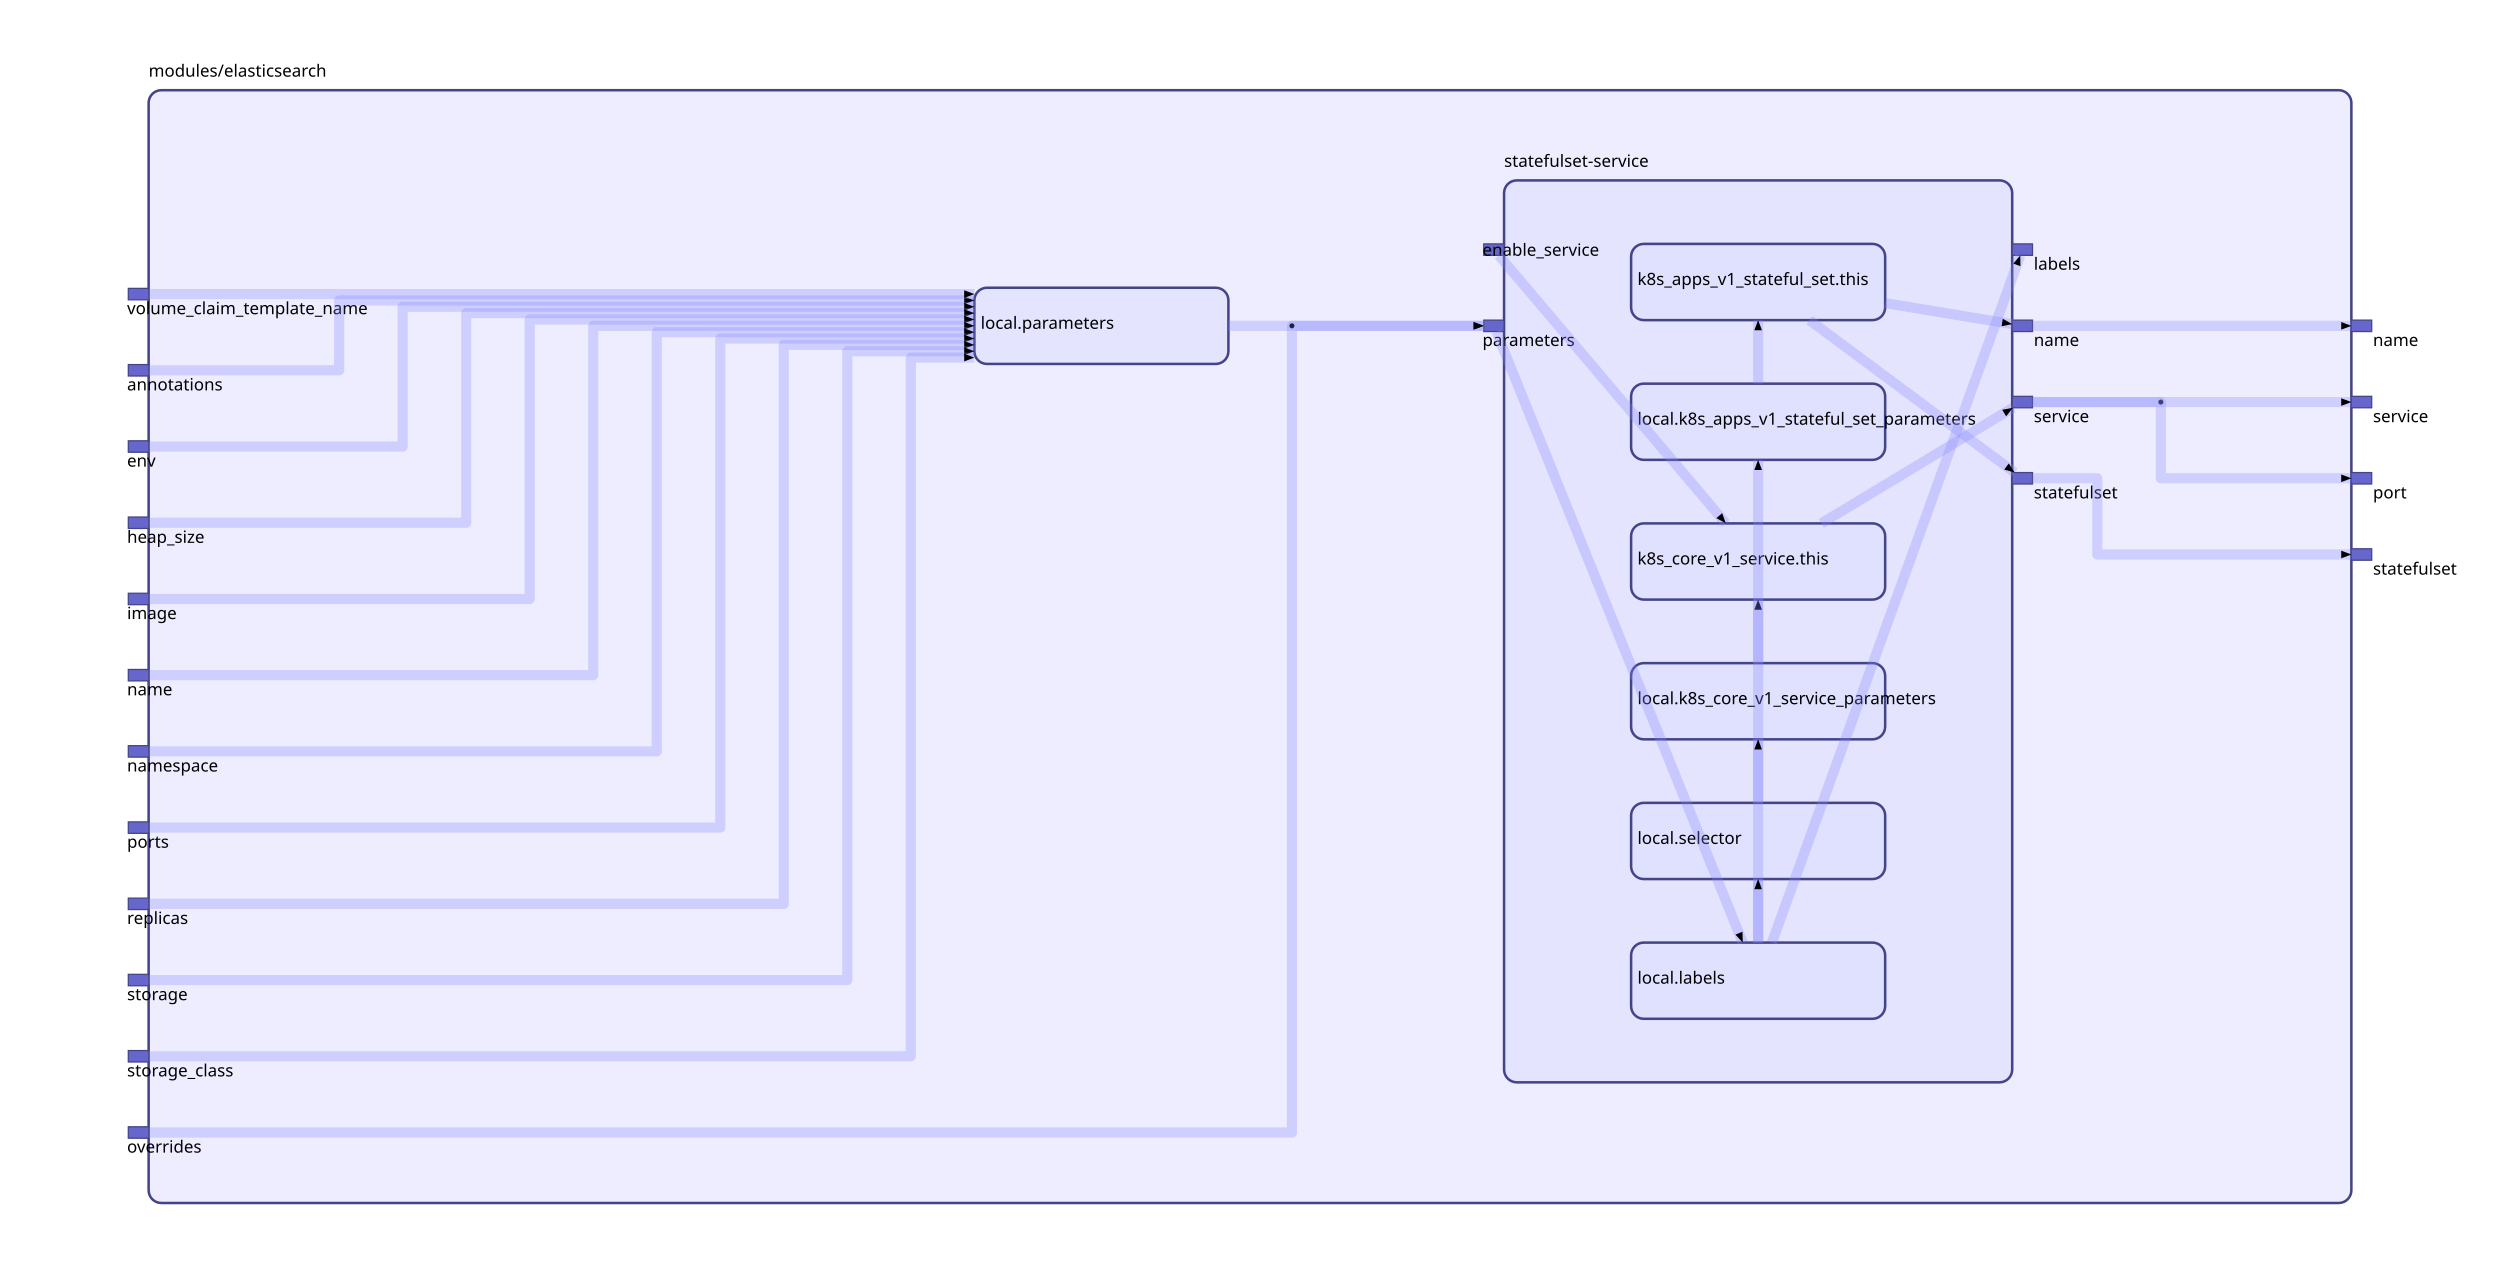
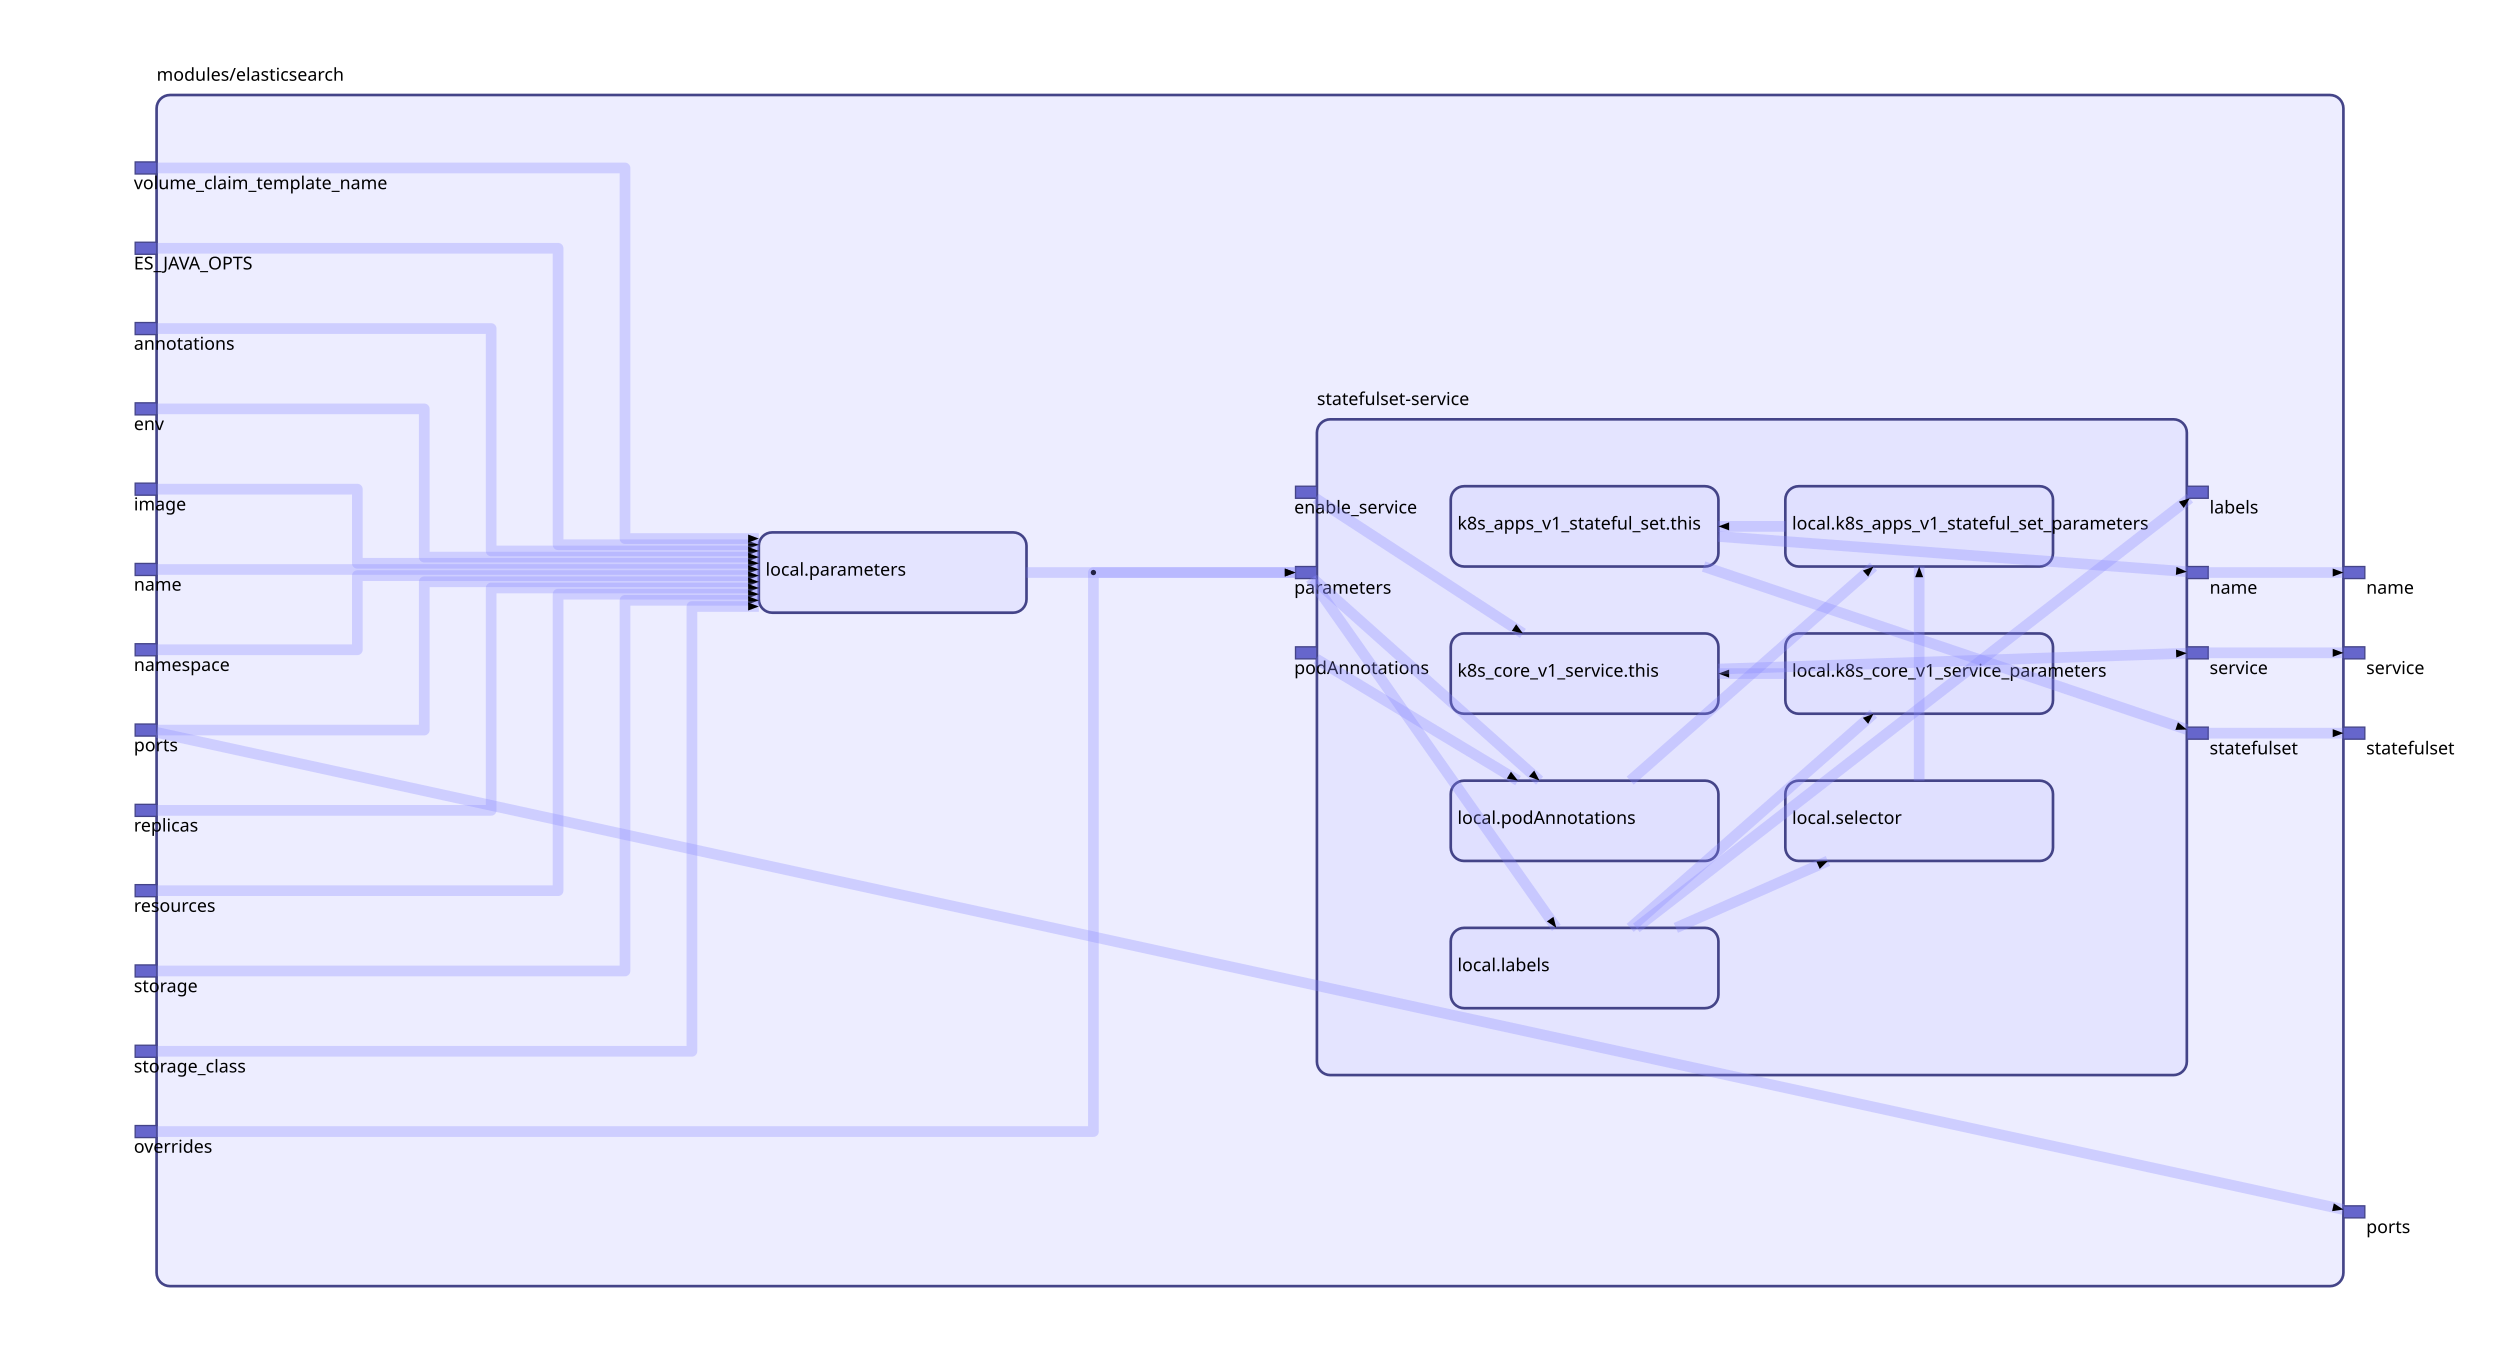
- <svg xmlns="http://www.w3.org/2000/svg" id="sprotty_1" class="sprotty-graph sprotty" tabindex="1002" viewBox="0 0 1968 997">
+ <svg xmlns="http://www.w3.org/2000/svg" id="sprotty_1" class="sprotty-graph sprotty" tabindex="1002" viewBox="0 0 1868 1011">
  <style>
.elknode {
    stroke: #448;
    stroke-width: 2;
    fill: #ddf;
    fill-opacity: 0.5;
}

.elkport {
    stroke: #448;
    stroke-width: 1;
    fill: #66c;
}

.elkedge {
    fill: none;
    stroke: #88f;
    stroke-width: 8;
    stroke-opacity: 0.3;
    pointer-events: stroke;
    stroke-linejoin: round;
}

.elkedge:hover {
    stroke: #448;
    stroke-width: 8;
    stroke-opacity: 1;
    stroke-dasharray: 16px;
    stroke-dashoffset: 32px;
    animation: stroke 0.5s linear infinite;
}

@keyframes stroke {
    to {
        stroke-dashoffset: 0;
    }
}

.elkedge.arrow {
    fill: #336;
}

.elklabel {
    stroke-width: 0;
    stroke: #000;
    fill: #000;
    font-family: sans-serif;
    font-size: 10pt;
    dominant-baseline: hanging;
}

.elklabel:hover {
    font-size: 24pt;
}

.elkjunction {
    stroke: none;
    fill: #224;
}

.selected &gt; rect {
    stroke-width: 3;
}

.mouseover {
    stroke: #88f;
}
/*
 * Copyright (C) 2017 TypeFox and others.
 *
 * Licensed under the Apache License, Version 2.0 (the "License"); you may not use this file except in compliance with the License.
 * You may obtain a copy of the License at http://www.apache.org/licenses/LICENSE-2.0
 */

.sprotty {
    padding: 0px;
    font-family: "Helvetica Neue", Helvetica, Arial, sans-serif;
}

.sprotty-hidden {
    display: block;
    position: absolute;
    width: 0px;
    height: 0px;
}

.sprotty-popup {
    font-family: "Helvetica Neue", Helvetica, Arial, sans-serif;
    position: absolute;
    background: white;
    border-radius: 5px;
    border: 1px solid;
    max-width: 400px;
    min-width: 100px;
}

.sprotty-popup &gt; div {
    margin: 10px;
}

.sprotty-popup-closed {
    display: none;
}
</style>
  <g transform="scale(1) translate(0,0)">
    <g id="sprotty_3" transform="translate(117, 71)" opacity="1">
-       <rect class="elknode" x="0" y="0" rx="10" width="1734" height="876" />
-       <g id="sprotty_5" transform="translate(650, 155.5)" opacity="1">
+       <rect class="elknode" x="0" y="0" rx="10" width="1634" height="890" />
+       <g id="sprotty_5" transform="translate(450, 326.8077)" opacity="1">
        <rect class="elknode" x="0" y="0" rx="10" width="200" height="60" />
        <text id="sprotty_6" class="elklabel" transform="translate(5, 22) translate(0, 0)" opacity="1">local.parameters</text>
      </g>
-       <g id="sprotty_40" transform="translate(1067, 71)" opacity="1">
-         <rect class="elknode" x="0" y="0" rx="10" width="400" height="710" />
-         <g id="sprotty_42" transform="translate(100, 50)" opacity="1">
-           <rect class="elknode" x="0" y="0" rx="10" width="200" height="60" />
-           <text id="sprotty_43" class="elklabel" transform="translate(5, 22) translate(0, 0)" opacity="1">k8s_apps_v1_stateful_set.this</text>
-         </g>
-         <g id="sprotty_44" transform="translate(100, 160)" opacity="1">
-           <rect class="elknode" x="0" y="0" rx="10" width="200" height="60" />
-           <text id="sprotty_45" class="elklabel" transform="translate(5, 22) translate(0, 0)" opacity="1">local.k8s_apps_v1_stateful_set_parameters</text>
-         </g>
-         <g id="sprotty_47" transform="translate(100, 270)" opacity="1">
-           <rect class="elknode" x="0" y="0" rx="10" width="200" height="60" />
-           <text id="sprotty_48" class="elklabel" transform="translate(5, 22) translate(0, 0)" opacity="1">k8s_core_v1_service.this</text>
-         </g>
-         <g id="sprotty_49" transform="translate(100, 380)" opacity="1">
-           <rect class="elknode" x="0" y="0" rx="10" width="200" height="60" />
-           <text id="sprotty_50" class="elklabel" transform="translate(5, 22) translate(0, 0)" opacity="1">local.k8s_core_v1_service_parameters</text>
-         </g>
-         <g id="sprotty_55" transform="translate(100, 490)" opacity="1">
-           <rect class="elknode" x="0" y="0" rx="10" width="200" height="60" />
-           <text id="sprotty_56" class="elklabel" transform="translate(5, 22) translate(0, 0)" opacity="1">local.selector</text>
-         </g>
-         <g id="sprotty_58" transform="translate(100, 600)" opacity="1">
-           <rect class="elknode" x="0" y="0" rx="10" width="200" height="60" />
-           <text id="sprotty_59" class="elklabel" transform="translate(5, 22) translate(0, 0)" opacity="1">local.labels</text>
-         </g>
-         <g id="sprotty_52" transform="translate(-16, 50)" opacity="1">
-           <rect class="elkport" x="0" y="0" width="16" height="9" />
-           <text id="sprotty_53" class="elklabel" transform="translate(-1, -1) translate(0, 0)" opacity="1">enable_service</text>
-         </g>
-         <g id="sprotty_61" transform="translate(-16, 110)" opacity="1">
-           <rect class="elkport" x="0" y="0" width="16" height="9" />
-           <text id="sprotty_62" class="elklabel" transform="translate(-1, 10) translate(0, 0)" opacity="1">parameters</text>
-         </g>
-         <g id="sprotty_65" transform="translate(400, 50)" opacity="1">
-           <rect class="elkport" x="0" y="0" width="16" height="9" />
-           <text id="sprotty_66" class="elklabel" transform="translate(17, 10) translate(0, 0)" opacity="1">labels</text>
-         </g>
-         <g id="sprotty_68" transform="translate(400, 110)" opacity="1">
-           <rect class="elkport" x="0" y="0" width="16" height="9" />
-           <text id="sprotty_69" class="elklabel" transform="translate(17, 10) translate(0, 0)" opacity="1">name</text>
-         </g>
-         <g id="sprotty_71" transform="translate(400, 170)" opacity="1">
-           <rect class="elkport" x="0" y="0" width="16" height="9" />
-           <text id="sprotty_72" class="elklabel" transform="translate(17, 10) translate(0, 0)" opacity="1">service</text>
-         </g>
-         <g id="sprotty_74" transform="translate(400, 230)" opacity="1">
-           <rect class="elkport" x="0" y="0" width="16" height="9" />
-           <text id="sprotty_75" class="elklabel" transform="translate(17, 10) translate(0, 0)" opacity="1">statefulset</text>
-         </g>
-         <text id="sprotty_41" class="elklabel" transform="translate(0, -21) translate(0, 0)" opacity="1">statefulset-service</text>
-       </g>
-       <g id="sprotty_7" transform="translate(-16, 216)" opacity="1">
-         <rect class="elkport" x="0" y="0" width="16" height="9" />
-         <text id="sprotty_8" class="elklabel" transform="translate(-1, 10) translate(0, 0)" opacity="1">annotations</text>
-       </g>
-       <g id="sprotty_10" transform="translate(-16, 276)" opacity="1">
-         <rect class="elkport" x="0" y="0" width="16" height="9" />
-         <text id="sprotty_11" class="elklabel" transform="translate(-1, 10) translate(0, 0)" opacity="1">env</text>
-       </g>
-       <g id="sprotty_13" transform="translate(-16, 336)" opacity="1">
-         <rect class="elkport" x="0" y="0" width="16" height="9" />
-         <text id="sprotty_14" class="elklabel" transform="translate(-1, 10) translate(0, 0)" opacity="1">heap_size</text>
-       </g>
-       <g id="sprotty_16" transform="translate(-16, 396)" opacity="1">
+       <g id="sprotty_43" transform="translate(867, 242.3077)" opacity="1">
+         <rect class="elknode" x="0" y="0" rx="10" width="650" height="490" />
+         <g id="sprotty_45" transform="translate(100, 50)" opacity="1">
+           <rect class="elknode" x="0" y="0" rx="10" width="200" height="60" />
+           <text id="sprotty_46" class="elklabel" transform="translate(5, 22) translate(0, 0)" opacity="1">k8s_apps_v1_stateful_set.this</text>
+         </g>
+         <g id="sprotty_47" transform="translate(350, 50)" opacity="1">
+           <rect class="elknode" x="0" y="0" rx="10" width="200" height="60" />
+           <text id="sprotty_48" class="elklabel" transform="translate(5, 22) translate(0, 0)" opacity="1">local.k8s_apps_v1_stateful_set_parameters</text>
+         </g>
+         <g id="sprotty_50" transform="translate(100, 160)" opacity="1">
+           <rect class="elknode" x="0" y="0" rx="10" width="200" height="60" />
+           <text id="sprotty_51" class="elklabel" transform="translate(5, 22) translate(0, 0)" opacity="1">k8s_core_v1_service.this</text>
+         </g>
+         <g id="sprotty_52" transform="translate(350, 160)" opacity="1">
+           <rect class="elknode" x="0" y="0" rx="10" width="200" height="60" />
+           <text id="sprotty_53" class="elklabel" transform="translate(5, 22) translate(0, 0)" opacity="1">local.k8s_core_v1_service_parameters</text>
+         </g>
+         <g id="sprotty_58" transform="translate(100, 270)" opacity="1">
+           <rect class="elknode" x="0" y="0" rx="10" width="200" height="60" />
+           <text id="sprotty_59" class="elklabel" transform="translate(5, 22) translate(0, 0)" opacity="1">local.podAnnotations</text>
+         </g>
+         <g id="sprotty_61" transform="translate(350, 270)" opacity="1">
+           <rect class="elknode" x="0" y="0" rx="10" width="200" height="60" />
+           <text id="sprotty_62" class="elklabel" transform="translate(5, 22) translate(0, 0)" opacity="1">local.selector</text>
+         </g>
+         <g id="sprotty_64" transform="translate(100, 380)" opacity="1">
+           <rect class="elknode" x="0" y="0" rx="10" width="200" height="60" />
+           <text id="sprotty_65" class="elklabel" transform="translate(5, 22) translate(0, 0)" opacity="1">local.labels</text>
+         </g>
+         <g id="sprotty_55" transform="translate(-16, 50)" opacity="1">
+           <rect class="elkport" x="0" y="0" width="16" height="9" />
+           <text id="sprotty_56" class="elklabel" transform="translate(-1, 10) translate(0, 0)" opacity="1">enable_service</text>
+         </g>
+         <g id="sprotty_67" transform="translate(-16, 110)" opacity="1">
+           <rect class="elkport" x="0" y="0" width="16" height="9" />
+           <text id="sprotty_68" class="elklabel" transform="translate(-1, 10) translate(0, 0)" opacity="1">parameters</text>
+         </g>
+         <g id="sprotty_71" transform="translate(-16, 170)" opacity="1">
+           <rect class="elkport" x="0" y="0" width="16" height="9" />
+           <text id="sprotty_72" class="elklabel" transform="translate(-1, 10) translate(0, 0)" opacity="1">podAnnotations</text>
+         </g>
+         <g id="sprotty_75" transform="translate(650, 50)" opacity="1">
+           <rect class="elkport" x="0" y="0" width="16" height="9" />
+           <text id="sprotty_76" class="elklabel" transform="translate(17, 10) translate(0, 0)" opacity="1">labels</text>
+         </g>
+         <g id="sprotty_78" transform="translate(650, 110)" opacity="1">
+           <rect class="elkport" x="0" y="0" width="16" height="9" />
+           <text id="sprotty_79" class="elklabel" transform="translate(17, 10) translate(0, 0)" opacity="1">name</text>
+         </g>
+         <g id="sprotty_81" transform="translate(650, 170)" opacity="1">
+           <rect class="elkport" x="0" y="0" width="16" height="9" />
+           <text id="sprotty_82" class="elklabel" transform="translate(17, 10) translate(0, 0)" opacity="1">service</text>
+         </g>
+         <g id="sprotty_84" transform="translate(650, 230)" opacity="1">
+           <rect class="elkport" x="0" y="0" width="16" height="9" />
+           <text id="sprotty_85" class="elklabel" transform="translate(17, 10) translate(0, 0)" opacity="1">statefulset</text>
+         </g>
+         <text id="sprotty_44" class="elklabel" transform="translate(0, -21) translate(0, 0)" opacity="1">statefulset-service</text>
+       </g>
+       <g id="sprotty_7" transform="translate(-16, 110)" opacity="1">
+         <rect class="elkport" x="0" y="0" width="16" height="9" />
+         <text id="sprotty_8" class="elklabel" transform="translate(-1, 10) translate(0, 0)" opacity="1">ES_JAVA_OPTS</text>
+       </g>
+       <g id="sprotty_10" transform="translate(-16, 170)" opacity="1">
+         <rect class="elkport" x="0" y="0" width="16" height="9" />
+         <text id="sprotty_11" class="elklabel" transform="translate(-1, 10) translate(0, 0)" opacity="1">annotations</text>
+       </g>
+       <g id="sprotty_13" transform="translate(-16, 230)" opacity="1">
+         <rect class="elkport" x="0" y="0" width="16" height="9" />
+         <text id="sprotty_14" class="elklabel" transform="translate(-1, 10) translate(0, 0)" opacity="1">env</text>
+       </g>
+       <g id="sprotty_16" transform="translate(-16, 290)" opacity="1">
        <rect class="elkport" x="0" y="0" width="16" height="9" />
        <text id="sprotty_17" class="elklabel" transform="translate(-1, 10) translate(0, 0)" opacity="1">image</text>
      </g>
-       <g id="sprotty_19" transform="translate(-16, 456)" opacity="1">
+       <g id="sprotty_19" transform="translate(-16, 350)" opacity="1">
        <rect class="elkport" x="0" y="0" width="16" height="9" />
        <text id="sprotty_20" class="elklabel" transform="translate(-1, 10) translate(0, 0)" opacity="1">name</text>
      </g>
-       <g id="sprotty_22" transform="translate(-16, 516)" opacity="1">
+       <g id="sprotty_22" transform="translate(-16, 410)" opacity="1">
        <rect class="elkport" x="0" y="0" width="16" height="9" />
        <text id="sprotty_23" class="elklabel" transform="translate(-1, 10) translate(0, 0)" opacity="1">namespace</text>
      </g>
-       <g id="sprotty_25" transform="translate(-16, 576)" opacity="1">
+       <g id="sprotty_25" transform="translate(-16, 470)" opacity="1">
        <rect class="elkport" x="0" y="0" width="16" height="9" />
        <text id="sprotty_26" class="elklabel" transform="translate(-1, 10) translate(0, 0)" opacity="1">ports</text>
      </g>
-       <g id="sprotty_28" transform="translate(-16, 636)" opacity="1">
+       <g id="sprotty_28" transform="translate(-16, 530)" opacity="1">
        <rect class="elkport" x="0" y="0" width="16" height="9" />
        <text id="sprotty_29" class="elklabel" transform="translate(-1, 10) translate(0, 0)" opacity="1">replicas</text>
      </g>
-       <g id="sprotty_31" transform="translate(-16, 696)" opacity="1">
-         <rect class="elkport" x="0" y="0" width="16" height="9" />
-         <text id="sprotty_32" class="elklabel" transform="translate(-1, 10) translate(0, 0)" opacity="1">storage</text>
-       </g>
-       <g id="sprotty_34" transform="translate(-16, 756)" opacity="1">
-         <rect class="elkport" x="0" y="0" width="16" height="9" />
-         <text id="sprotty_35" class="elklabel" transform="translate(-1, 10) translate(0, 0)" opacity="1">storage_class</text>
-       </g>
-       <g id="sprotty_37" transform="translate(-16, 156)" opacity="1">
-         <rect class="elkport" x="0" y="0" width="16" height="9" />
-         <text id="sprotty_38" class="elklabel" transform="translate(-1, 10) translate(0, 0)" opacity="1">volume_claim_template_name</text>
-       </g>
-       <g id="sprotty_78" transform="translate(-16, 816)" opacity="1">
-         <rect class="elkport" x="0" y="0" width="16" height="9" />
-         <text id="sprotty_79" class="elklabel" transform="translate(-1, 10) translate(0, 0)" opacity="1">overrides</text>
-       </g>
-       <g id="sprotty_81" transform="translate(1734, 181)" opacity="1">
-         <rect class="elkport" x="0" y="0" width="16" height="9" />
-         <text id="sprotty_82" class="elklabel" transform="translate(17, 10) translate(0, 0)" opacity="1">name</text>
-       </g>
-       <g id="sprotty_84" transform="translate(1734, 301)" opacity="1">
-         <rect class="elkport" x="0" y="0" width="16" height="9" />
-         <text id="sprotty_85" class="elklabel" transform="translate(17, 10) translate(0, 0)" opacity="1">port</text>
-       </g>
-       <g id="sprotty_87" transform="translate(1734, 241)" opacity="1">
-         <rect class="elkport" x="0" y="0" width="16" height="9" />
-         <text id="sprotty_88" class="elklabel" transform="translate(17, 10) translate(0, 0)" opacity="1">service</text>
-       </g>
-       <g id="sprotty_90" transform="translate(1734, 361)" opacity="1">
-         <rect class="elkport" x="0" y="0" width="16" height="9" />
-         <text id="sprotty_91" class="elklabel" transform="translate(17, 10) translate(0, 0)" opacity="1">statefulset</text>
+       <g id="sprotty_31" transform="translate(-16, 590)" opacity="1">
+         <rect class="elkport" x="0" y="0" width="16" height="9" />
+         <text id="sprotty_32" class="elklabel" transform="translate(-1, 10) translate(0, 0)" opacity="1">resources</text>
+       </g>
+       <g id="sprotty_34" transform="translate(-16, 650)" opacity="1">
+         <rect class="elkport" x="0" y="0" width="16" height="9" />
+         <text id="sprotty_35" class="elklabel" transform="translate(-1, 10) translate(0, 0)" opacity="1">storage</text>
+       </g>
+       <g id="sprotty_37" transform="translate(-16, 710)" opacity="1">
+         <rect class="elkport" x="0" y="0" width="16" height="9" />
+         <text id="sprotty_38" class="elklabel" transform="translate(-1, 10) translate(0, 0)" opacity="1">storage_class</text>
+       </g>
+       <g id="sprotty_40" transform="translate(-16, 50)" opacity="1">
+         <rect class="elkport" x="0" y="0" width="16" height="9" />
+         <text id="sprotty_41" class="elklabel" transform="translate(-1, 10) translate(0, 0)" opacity="1">volume_claim_template_name</text>
+       </g>
+       <g id="sprotty_88" transform="translate(-16, 770)" opacity="1">
+         <rect class="elkport" x="0" y="0" width="16" height="9" />
+         <text id="sprotty_89" class="elklabel" transform="translate(-1, 10) translate(0, 0)" opacity="1">overrides</text>
+       </g>
+       <g id="sprotty_91" transform="translate(1634, 352.3077)" opacity="1">
+         <rect class="elkport" x="0" y="0" width="16" height="9" />
+         <text id="sprotty_92" class="elklabel" transform="translate(17, 10) translate(0, 0)" opacity="1">name</text>
+       </g>
+       <g id="sprotty_94" transform="translate(1634, 830)" opacity="1">
+         <rect class="elkport" x="0" y="0" width="16" height="9" />
+         <text id="sprotty_95" class="elklabel" transform="translate(17, 10) translate(0, 0)" opacity="1">ports</text>
+       </g>
+       <g id="sprotty_97" transform="translate(1634, 412.3077)" opacity="1">
+         <rect class="elkport" x="0" y="0" width="16" height="9" />
+         <text id="sprotty_98" class="elklabel" transform="translate(17, 10) translate(0, 0)" opacity="1">service</text>
+       </g>
+       <g id="sprotty_100" transform="translate(1634, 472.3077)" opacity="1">
+         <rect class="elkport" x="0" y="0" width="16" height="9" />
+         <text id="sprotty_101" class="elklabel" transform="translate(17, 10) translate(0, 0)" opacity="1">statefulset</text>
      </g>
      <text id="sprotty_4" class="elklabel" transform="translate(0, -21) translate(0, 0)" opacity="1">modules/elasticsearch</text>
      <g id="sprotty_9" class="sprotty-edge" opacity="1">
-         <path class="elkedge" d="M 0,220.5 L 150,220.5 L 150,165.5 L 650,165.5" />
-         <path class="edge arrow" d="M 0,0 L 8,-3 L 8,3 Z" transform="rotate(180 650 165.5) translate(650 165.5)" />
+         <path class="elkedge" d="M 0,114.5 L 300,114.5 L 300,336.038 L 450,336.038" />
+         <path class="edge arrow" d="M 0,0 L 8,-3 L 8,3 Z" transform="rotate(180 450 336.0385) translate(450 336.0385)" />
      </g>
      <g id="sprotty_12" class="sprotty-edge" opacity="1">
-         <path class="elkedge" d="M 0,280.5 L 200,280.5 L 200,170.5 L 650,170.5" />
-         <path class="edge arrow" d="M 0,0 L 8,-3 L 8,3 Z" transform="rotate(180 650 170.5) translate(650 170.5)" />
+         <path class="elkedge" d="M 0,174.5 L 250,174.5 L 250,340.654 L 450,340.654" />
+         <path class="edge arrow" d="M 0,0 L 8,-3 L 8,3 Z" transform="rotate(180 450 340.6538) translate(450 340.6538)" />
      </g>
      <g id="sprotty_15" class="sprotty-edge" opacity="1">
-         <path class="elkedge" d="M 0,340.5 L 250,340.5 L 250,175.5 L 650,175.5" />
-         <path class="edge arrow" d="M 0,0 L 8,-3 L 8,3 Z" transform="rotate(180 650 175.5) translate(650 175.5)" />
+         <path class="elkedge" d="M 0,234.5 L 200,234.5 L 200,345.269 L 450,345.269" />
+         <path class="edge arrow" d="M 0,0 L 8,-3 L 8,3 Z" transform="rotate(180 450 345.2692) translate(450 345.2692)" />
      </g>
      <g id="sprotty_18" class="sprotty-edge" opacity="1">
-         <path class="elkedge" d="M 0,400.5 L 300,400.5 L 300,180.5 L 650,180.5" />
-         <path class="edge arrow" d="M 0,0 L 8,-3 L 8,3 Z" transform="rotate(180 650 180.5) translate(650 180.5)" />
+         <path class="elkedge" d="M 0,294.5 L 150,294.5 L 150,349.885 L 450,349.885" />
+         <path class="edge arrow" d="M 0,0 L 8,-3 L 8,3 Z" transform="rotate(180 450 349.8846) translate(450 349.8846)" />
      </g>
      <g id="sprotty_21" class="sprotty-edge" opacity="1">
-         <path class="elkedge" d="M 0,460.5 L 350,460.5 L 350,185.5 L 650,185.5" />
-         <path class="edge arrow" d="M 0,0 L 8,-3 L 8,3 Z" transform="rotate(180 650 185.5) translate(650 185.5)" />
+         <path class="elkedge" d="M 0,354.5 L 450,354.5" />
+         <path class="edge arrow" d="M 0,0 L 8,-3 L 8,3 Z" transform="rotate(180 450 354.5) translate(450 354.5)" />
      </g>
      <g id="sprotty_24" class="sprotty-edge" opacity="1">
-         <path class="elkedge" d="M 0,520.5 L 400,520.5 L 400,190.5 L 650,190.5" />
-         <path class="edge arrow" d="M 0,0 L 8,-3 L 8,3 Z" transform="rotate(180 650 190.5) translate(650 190.5)" />
+         <path class="elkedge" d="M 0,414.5 L 150,414.5 L 150,359.115 L 450,359.115" />
+         <path class="edge arrow" d="M 0,0 L 8,-3 L 8,3 Z" transform="rotate(180 450 359.1154) translate(450 359.1154)" />
      </g>
      <g id="sprotty_27" class="sprotty-edge" opacity="1">
-         <path class="elkedge" d="M 0,580.5 L 450,580.5 L 450,195.5 L 650,195.5" />
-         <path class="edge arrow" d="M 0,0 L 8,-3 L 8,3 Z" transform="rotate(180 650 195.5) translate(650 195.5)" />
+         <path class="elkedge" d="M 0,474.5 L 200,474.5 L 200,363.731 L 450,363.731" />
+         <path class="edge arrow" d="M 0,0 L 8,-3 L 8,3 Z" transform="rotate(180 450 363.7308) translate(450 363.7308)" />
      </g>
      <g id="sprotty_30" class="sprotty-edge" opacity="1">
-         <path class="elkedge" d="M 0,640.5 L 500,640.5 L 500,200.5 L 650,200.5" />
-         <path class="edge arrow" d="M 0,0 L 8,-3 L 8,3 Z" transform="rotate(180 650 200.5) translate(650 200.5)" />
+         <path class="elkedge" d="M 0,534.5 L 250,534.5 L 250,368.346 L 450,368.346" />
+         <path class="edge arrow" d="M 0,0 L 8,-3 L 8,3 Z" transform="rotate(180 450 368.3462) translate(450 368.3462)" />
      </g>
      <g id="sprotty_33" class="sprotty-edge" opacity="1">
-         <path class="elkedge" d="M 0,700.5 L 550,700.5 L 550,205.5 L 650,205.5" />
-         <path class="edge arrow" d="M 0,0 L 8,-3 L 8,3 Z" transform="rotate(180 650 205.5) translate(650 205.5)" />
+         <path class="elkedge" d="M 0,594.5 L 300,594.5 L 300,372.962 L 450,372.962" />
+         <path class="edge arrow" d="M 0,0 L 8,-3 L 8,3 Z" transform="rotate(180 450 372.9615) translate(450 372.9615)" />
      </g>
      <g id="sprotty_36" class="sprotty-edge" opacity="1">
-         <path class="elkedge" d="M 0,760.5 L 600,760.5 L 600,210.5 L 650,210.5" />
-         <path class="edge arrow" d="M 0,0 L 8,-3 L 8,3 Z" transform="rotate(180 650 210.5) translate(650 210.5)" />
+         <path class="elkedge" d="M 0,654.5 L 350,654.5 L 350,377.577 L 450,377.577" />
+         <path class="edge arrow" d="M 0,0 L 8,-3 L 8,3 Z" transform="rotate(180 450 377.5769) translate(450 377.5769)" />
      </g>
      <g id="sprotty_39" class="sprotty-edge" opacity="1">
-         <path class="elkedge" d="M 0,160.5 L 650,160.5" />
-         <path class="edge arrow" d="M 0,0 L 8,-3 L 8,3 Z" transform="rotate(180 650 160.5) translate(650 160.5)" />
-       </g>
-       <g id="sprotty_46" class="sprotty-edge" opacity="1">
-         <path class="elkedge" d="M 1267,231 L 1267,181" />
-         <path class="edge arrow" d="M 0,0 L 8,-3 L 8,3 Z" transform="rotate(90 1267 181) translate(1267 181)" />
-       </g>
-       <g id="sprotty_51" class="sprotty-edge" opacity="1">
-         <path class="elkedge" d="M 1267,451 L 1267,401" />
-         <path class="edge arrow" d="M 0,0 L 8,-3 L 8,3 Z" transform="rotate(90 1267 401) translate(1267 401)" />
+         <path class="elkedge" d="M 0,714.5 L 400,714.5 L 400,382.192 L 450,382.192" />
+         <path class="edge arrow" d="M 0,0 L 8,-3 L 8,3 Z" transform="rotate(180 450 382.1923) translate(450 382.1923)" />
+       </g>
+       <g id="sprotty_42" class="sprotty-edge" opacity="1">
+         <path class="elkedge" d="M 0,54.5 L 350,54.5 L 350,331.423 L 450,331.423" />
+         <path class="edge arrow" d="M 0,0 L 8,-3 L 8,3 Z" transform="rotate(180 450 331.4231) translate(450 331.4231)" />
+       </g>
+       <g id="sprotty_49" class="sprotty-edge" opacity="1">
+         <path class="elkedge" d="M 1217,322.308 L 1167,322.308" />
+         <path class="edge arrow" d="M 0,0 L 8,-3 L 8,3 Z" transform="rotate(0 1167 322.3077) translate(1167 322.3077)" />
      </g>
      <g id="sprotty_54" class="sprotty-edge" opacity="1">
-         <path class="elkedge" d="M 1062.813,130 L 1241.582,341" />
-         <path class="edge arrow" d="M 0,0 L 8,-3 L 8,3 Z" transform="rotate(-130.273 1241.582 341) translate(1241.582 341)" />
+         <path class="elkedge" d="M 1217,432.308 L 1167,432.308" />
+         <path class="edge arrow" d="M 0,0 L 8,-3 L 8,3 Z" transform="rotate(0 1167 432.3077) translate(1167 432.3077)" />
      </g>
      <g id="sprotty_57" class="sprotty-edge" opacity="1">
-         <path class="elkedge" d="M 1267,561 L 1267,291" />
-         <path class="edge arrow" d="M 0,0 L 8,-3 L 8,3 Z" transform="rotate(90 1267 291) translate(1267 291)" />
+         <path class="elkedge" d="M 865.908,301.308 L 1020.948,402.308" />
+         <path class="edge arrow" d="M 0,0 L 8,-3 L 8,3 Z" transform="rotate(-146.9181 1020.948 402.3077) translate(1020.948 402.3077)" />
      </g>
      <g id="sprotty_60" class="sprotty-edge" opacity="1">
-         <path class="elkedge" d="M 1267,671 L 1267,511" />
-         <path class="edge arrow" d="M 0,0 L 8,-3 L 8,3 Z" transform="rotate(90 1267 511) translate(1267 511)" />
+         <path class="elkedge" d="M 1101.091,512.308 L 1282.909,352.308" />
+         <path class="edge arrow" d="M 0,0 L 8,-3 L 8,3 Z" transform="rotate(138.6522 1282.909 352.3077) translate(1282.909 352.3077)" />
      </g>
      <g id="sprotty_63" class="sprotty-edge" opacity="1">
-         <path class="elkedge" d="M 1060.816,190 L 1254.895,671" />
-         <path class="edge arrow" d="M 0,0 L 8,-3 L 8,3 Z" transform="rotate(-111.9737 1254.895 671) translate(1254.895 671)" />
-       </g>
-       <g id="sprotty_64" class="sprotty-edge" opacity="1">
-         <path class="elkedge" d="M 1267,671 L 1267,621" />
-         <path class="edge arrow" d="M 0,0 L 8,-3 L 8,3 Z" transform="rotate(90 1267 621) translate(1267 621)" />
-       </g>
-       <g id="sprotty_67" class="sprotty-edge" opacity="1">
-         <path class="elkedge" d="M 1277.843,671 L 1473.374,130" />
-         <path class="edge arrow" d="M 0,0 L 8,-3 L 8,3 Z" transform="rotate(109.8711 1473.374 130) translate(1473.374 130)" />
+         <path class="elkedge" d="M 1317,512.308 L 1317,352.308" />
+         <path class="edge arrow" d="M 0,0 L 8,-3 L 8,3 Z" transform="rotate(90 1317 352.3077) translate(1317 352.3077)" />
+       </g>
+       <g id="sprotty_66" class="sprotty-edge" opacity="1">
+         <path class="elkedge" d="M 1101.091,622.308 L 1282.909,462.308" />
+         <path class="edge arrow" d="M 0,0 L 8,-3 L 8,3 Z" transform="rotate(138.6522 1282.909 462.3077) translate(1282.909 462.3077)" />
+       </g>
+       <g id="sprotty_69" class="sprotty-edge" opacity="1">
+         <path class="elkedge" d="M 862.168,361.308 L 1045.883,622.308" />
+         <path class="edge arrow" d="M 0,0 L 8,-3 L 8,3 Z" transform="rotate(-125.1414 1045.883 622.3077) translate(1045.883 622.3077)" />
      </g>
      <g id="sprotty_70" class="sprotty-edge" opacity="1">
-         <path class="elkedge" d="M 1367,167.587 L 1467,184.173" />
-         <path class="edge arrow" d="M 0,0 L 8,-3 L 8,3 Z" transform="rotate(-170.5824 1467 184.1731) translate(1467 184.1731)" />
+         <path class="elkedge" d="M 864.046,361.308 L 1033.361,512.308" />
+         <path class="edge arrow" d="M 0,0 L 8,-3 L 8,3 Z" transform="rotate(-138.2726 1033.361 512.3077) translate(1033.361 512.3077)" />
      </g>
      <g id="sprotty_73" class="sprotty-edge" opacity="1">
-         <path class="elkedge" d="M 1316.721,341 L 1467.542,250" />
-         <path class="edge arrow" d="M 0,0 L 8,-3 L 8,3 Z" transform="rotate(148.8947 1467.542 250) translate(1467.542 250)" />
-       </g>
-       <g id="sprotty_76" class="sprotty-edge" opacity="1">
-         <path class="elkedge" d="M 1307.388,181 L 1468.942,301" />
-         <path class="edge arrow" d="M 0,0 L 8,-3 L 8,3 Z" transform="rotate(-143.3955 1468.942 301) translate(1468.942 301)" />
+         <path class="elkedge" d="M 866.458,421.308 L 1017.279,512.308" />
+         <path class="edge arrow" d="M 0,0 L 8,-3 L 8,3 Z" transform="rotate(-148.8947 1017.279 512.3077) translate(1017.279 512.3077)" />
+       </g>
+       <g id="sprotty_74" class="sprotty-edge" opacity="1">
+         <path class="elkedge" d="M 1135.182,622.308 L 1248.818,572.308" />
+         <path class="edge arrow" d="M 0,0 L 8,-3 L 8,3 Z" transform="rotate(156.2505 1248.818 572.3077) translate(1248.818 572.3077)" />
      </g>
      <g id="sprotty_77" class="sprotty-edge" opacity="1">
-         <path class="elkedge" d="M 850,185.5 L 1051,185.5" />
-         <path class="edge arrow" d="M 0,0 L 8,-3 L 8,3 Z" transform="rotate(180 1051 185.5) translate(1051 185.5)" />
+         <path class="elkedge" d="M 1105.65,622.308 L 1519.203,301.308" />
+         <path class="edge arrow" d="M 0,0 L 8,-3 L 8,3 Z" transform="rotate(142.1814 1519.203 301.3077) translate(1519.203 301.3077)" />
      </g>
      <g id="sprotty_80" class="sprotty-edge" opacity="1">
-         <path class="elkedge" d="M 0,820.5 L 900,820.5 L 900,185.5 L 1051,185.5" />
-         <path class="edge arrow" d="M 0,0 L 8,-3 L 8,3 Z" transform="rotate(180 1051 185.5) translate(1051 185.5)" />
-         <g id="sprotty_80_j0" transform="translate(900, 185.5)" opacity="1">
+         <path class="elkedge" d="M 1167,329.84 L 1517,356.205" />
+         <path class="edge arrow" d="M 0,0 L 8,-3 L 8,3 Z" transform="rotate(-175.6922 1517 356.2051) translate(1517 356.2051)" />
+       </g>
+       <g id="sprotty_83" class="sprotty-edge" opacity="1">
+         <path class="elkedge" d="M 1167,428.923 L 1517,417.078" />
+         <path class="edge arrow" d="M 0,0 L 8,-3 L 8,3 Z" transform="rotate(178.0617 1517 417.0784) translate(1517 417.0784)" />
+       </g>
+       <g id="sprotty_86" class="sprotty-edge" opacity="1">
+         <path class="elkedge" d="M 1155.932,352.308 L 1517,474.109" />
+         <path class="edge arrow" d="M 0,0 L 8,-3 L 8,3 Z" transform="rotate(-161.3589 1517 474.109) translate(1517 474.109)" />
+       </g>
+       <g id="sprotty_87" class="sprotty-edge" opacity="1">
+         <path class="elkedge" d="M 650,356.808 L 851,356.808" />
+         <path class="edge arrow" d="M 0,0 L 8,-3 L 8,3 Z" transform="rotate(180 851 356.8077) translate(851 356.8077)" />
+       </g>
+       <g id="sprotty_90" class="sprotty-edge" opacity="1">
+         <path class="elkedge" d="M 0,774.5 L 700,774.5 L 700,356.808 L 851,356.808" />
+         <path class="edge arrow" d="M 0,0 L 8,-3 L 8,3 Z" transform="rotate(180 851 356.8077) translate(851 356.8077)" />
+         <g id="sprotty_90_j0" transform="translate(700, 356.8077)" opacity="1">
          <circle class="elkjunction" r="2" />
        </g>
      </g>
-       <g id="sprotty_83" class="sprotty-edge" opacity="1">
-         <path class="elkedge" d="M 1483,185.5 L 1734,185.5" />
-         <path class="edge arrow" d="M 0,0 L 8,-3 L 8,3 Z" transform="rotate(180 1734 185.5) translate(1734 185.5)" />
-       </g>
-       <g id="sprotty_86" class="sprotty-edge" opacity="1">
-         <path class="elkedge" d="M 1483,245.5 L 1584,245.5 L 1584,305.5 L 1734,305.5" />
-         <path class="edge arrow" d="M 0,0 L 8,-3 L 8,3 Z" transform="rotate(180 1734 305.5) translate(1734 305.5)" />
-         <g id="sprotty_86_j0" transform="translate(1584, 245.5)" opacity="1">
-           <circle class="elkjunction" r="2" />
-         </g>
-       </g>
-       <g id="sprotty_89" class="sprotty-edge" opacity="1">
-         <path class="elkedge" d="M 1483,245.5 L 1734,245.5" />
-         <path class="edge arrow" d="M 0,0 L 8,-3 L 8,3 Z" transform="rotate(180 1734 245.5) translate(1734 245.5)" />
-       </g>
-       <g id="sprotty_92" class="sprotty-edge" opacity="1">
-         <path class="elkedge" d="M 1483,305.5 L 1534,305.5 L 1534,365.5 L 1734,365.5" />
-         <path class="edge arrow" d="M 0,0 L 8,-3 L 8,3 Z" transform="rotate(180 1734 365.5) translate(1734 365.5)" />
+       <g id="sprotty_93" class="sprotty-edge" opacity="1">
+         <path class="elkedge" d="M 1533,356.808 L 1634,356.808" />
+         <path class="edge arrow" d="M 0,0 L 8,-3 L 8,3 Z" transform="rotate(180 1634 356.8077) translate(1634 356.8077)" />
+       </g>
+       <g id="sprotty_96" class="sprotty-edge" opacity="1">
+         <path class="elkedge" d="M 0,476.245 L 1634,832.755" />
+         <path class="edge arrow" d="M 0,0 L 8,-3 L 8,3 Z" transform="rotate(-167.692 1634 832.7545) translate(1634 832.7545)" />
+       </g>
+       <g id="sprotty_99" class="sprotty-edge" opacity="1">
+         <path class="elkedge" d="M 1533,416.808 L 1634,416.808" />
+         <path class="edge arrow" d="M 0,0 L 8,-3 L 8,3 Z" transform="rotate(180 1634 416.8077) translate(1634 416.8077)" />
+       </g>
+       <g id="sprotty_102" class="sprotty-edge" opacity="1">
+         <path class="elkedge" d="M 1533,476.808 L 1634,476.808" />
+         <path class="edge arrow" d="M 0,0 L 8,-3 L 8,3 Z" transform="rotate(180 1634 476.8077) translate(1634 476.8077)" />
      </g>
    </g>
  </g>
</svg>
